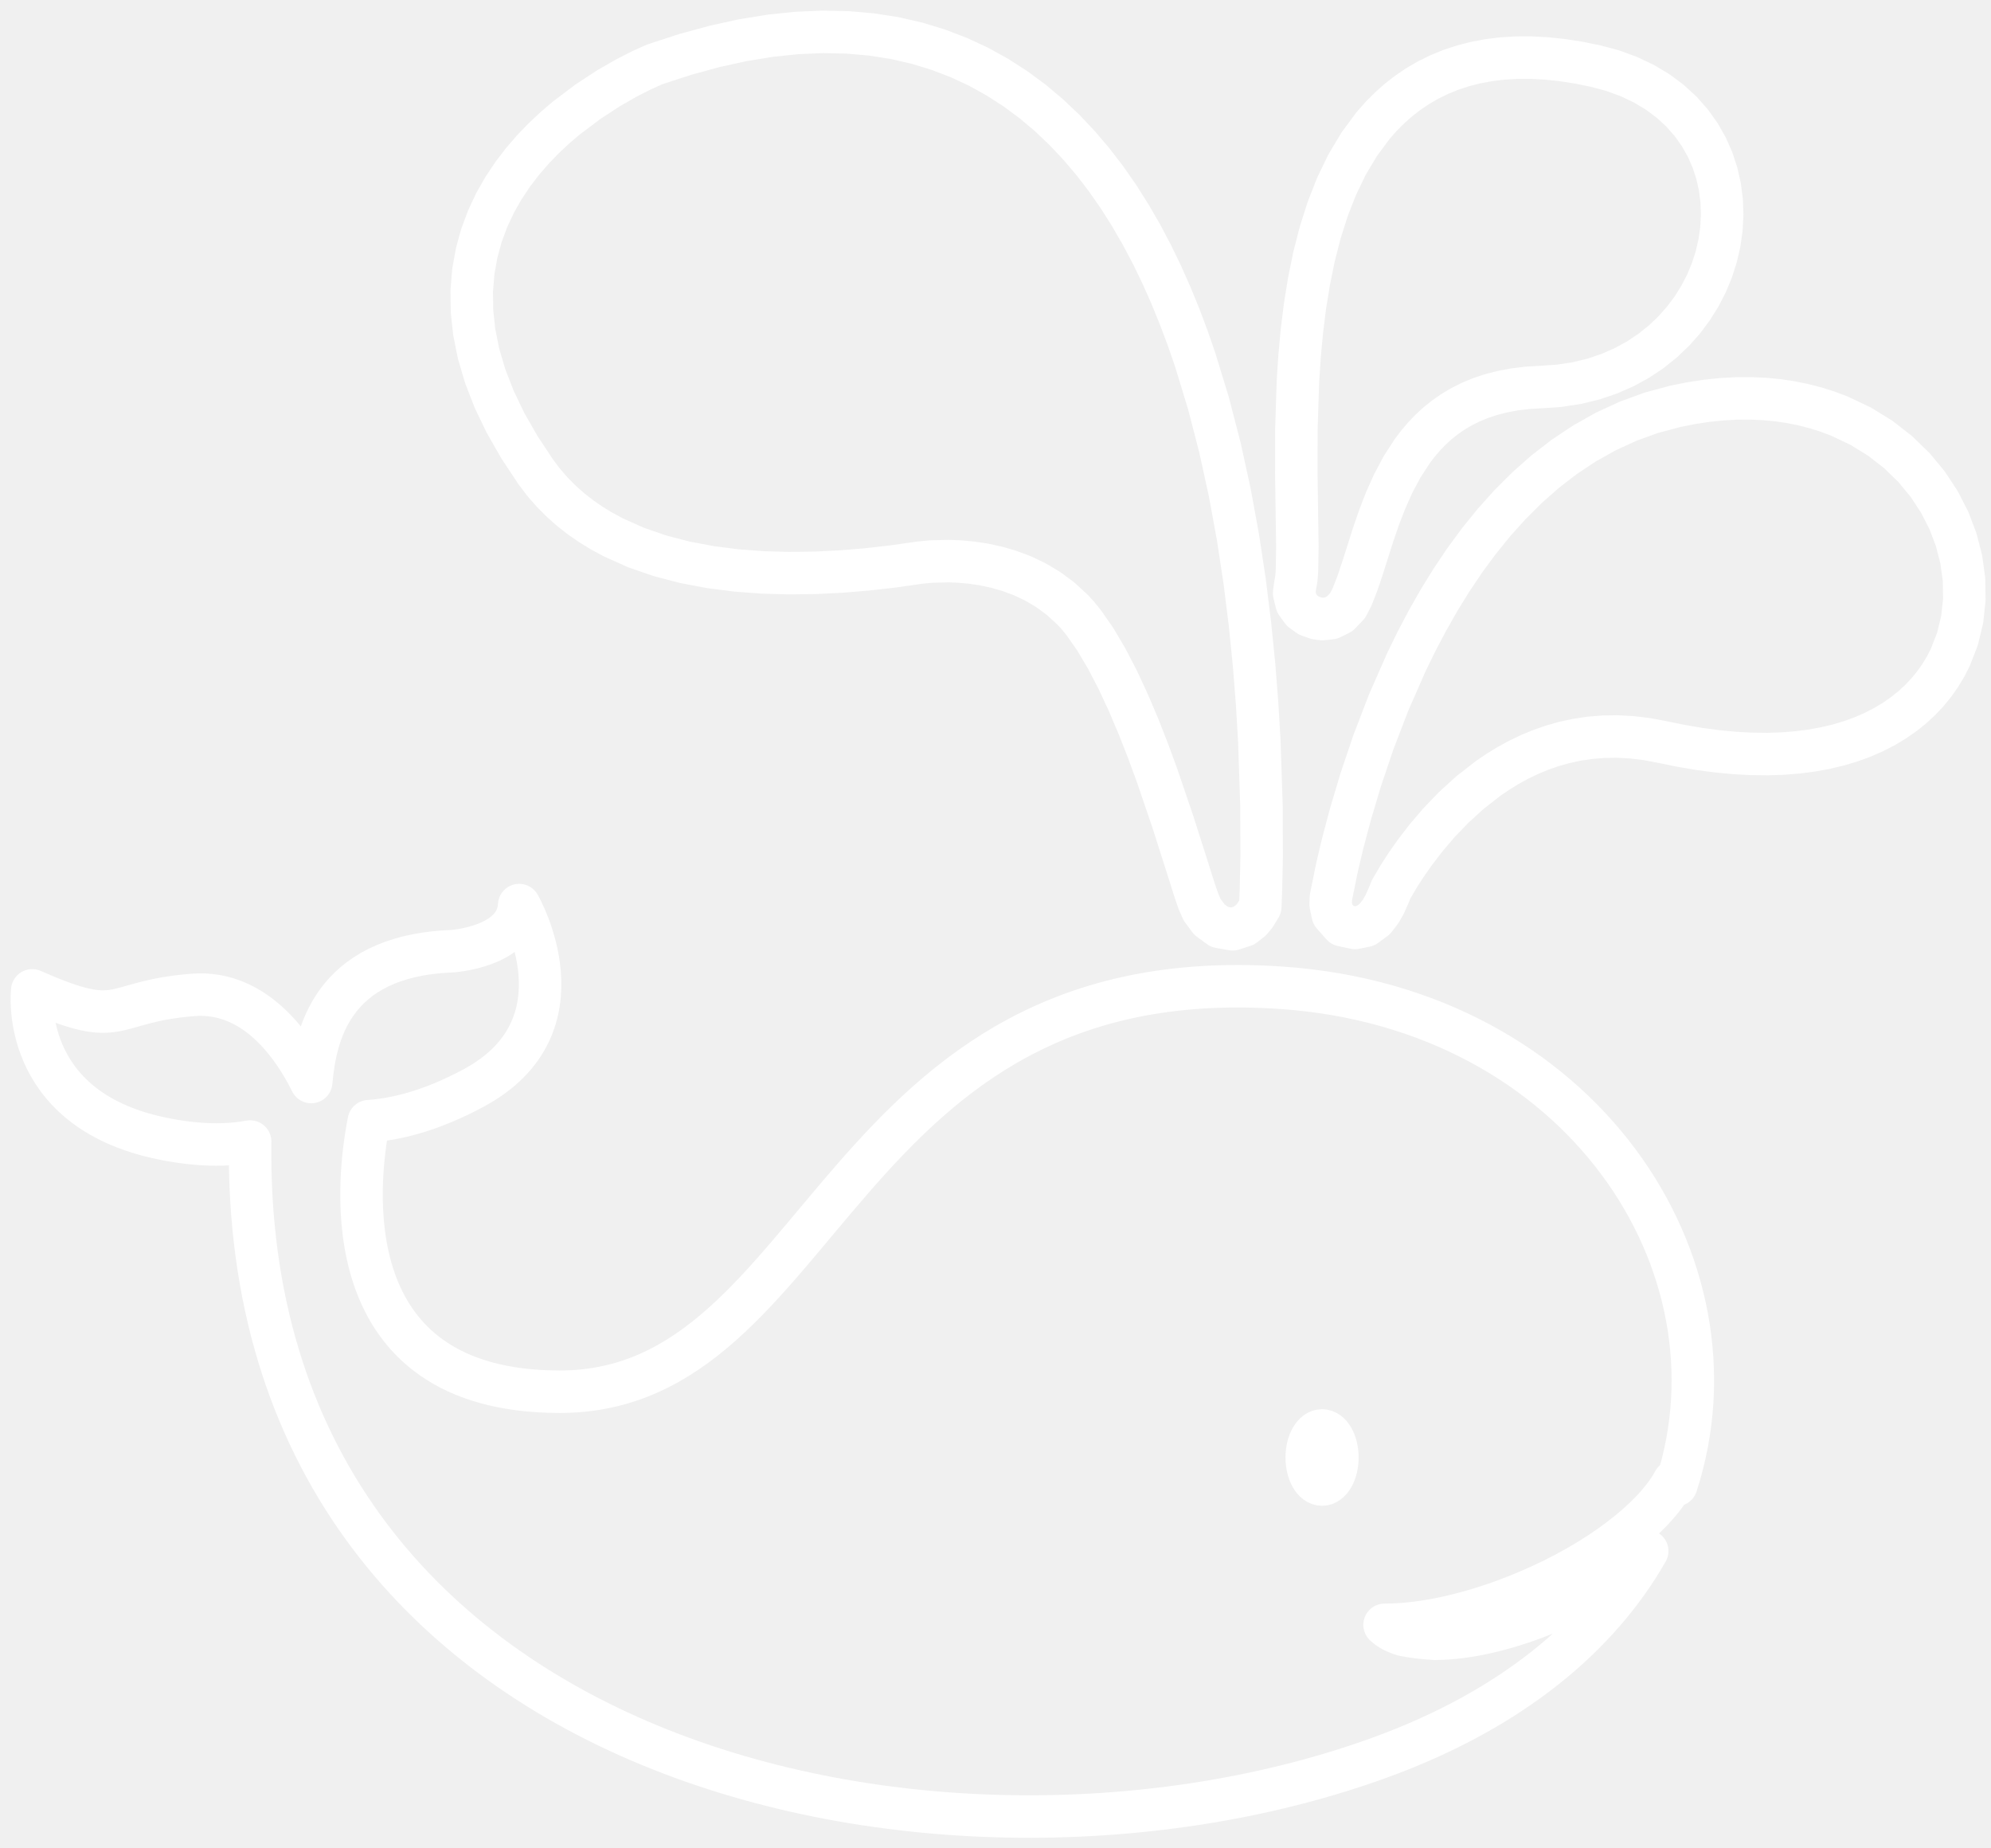
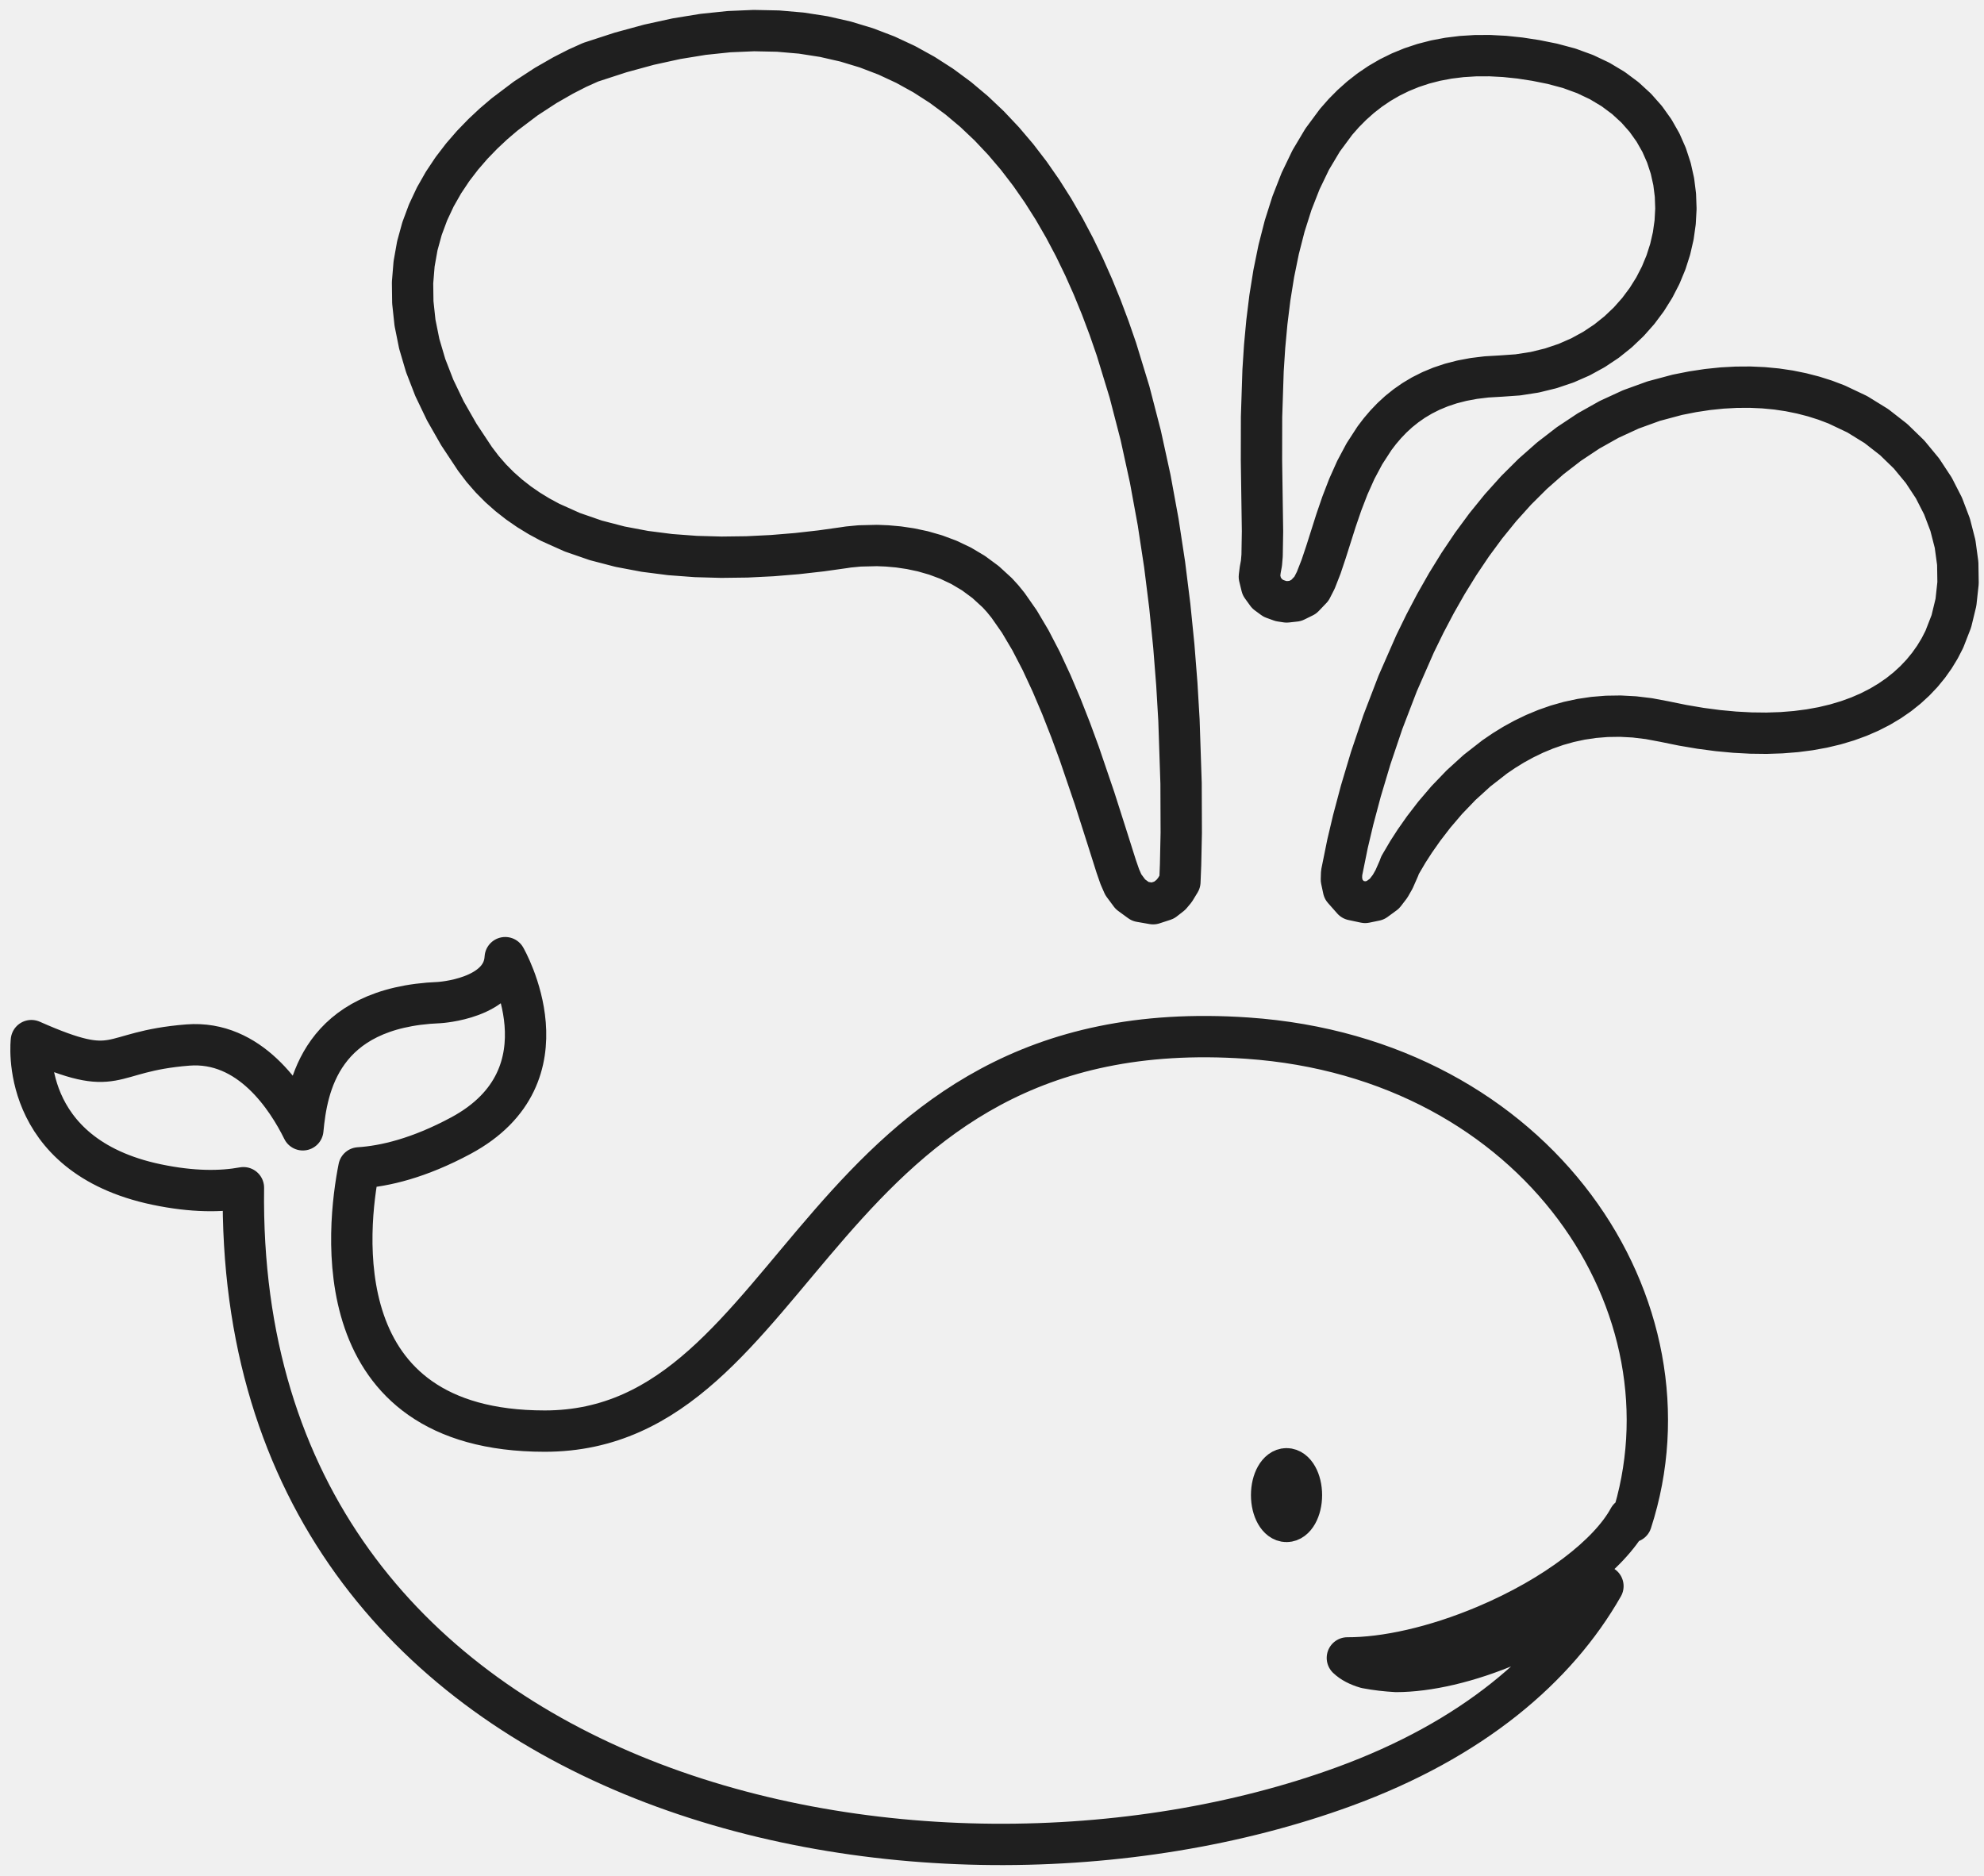
- <svg xmlns="http://www.w3.org/2000/svg" width="125px" height="116px" viewBox="0 0 125 116" version="1.1">
+ <svg xmlns="http://www.w3.org/2000/svg" width="128px" height="121px" viewBox="0 0 128 121" version="1.1">
  <defs />
  <g id="Page-1" stroke="none" stroke-width="1" fill="none" fill-rule="evenodd">
-     <g id="Artboard-1" transform="translate(-666, -1249)" stroke="#FFFFFF" stroke-width="2.667" stroke-linecap="round" stroke-linejoin="round">
-       <path d="M749.002,1338.789 C749.533,1338.789 749.964,1339.55 749.964,1340.488 C749.964,1341.426 749.533,1342.186 749.002,1342.186 C748.471,1342.186 748.04,1341.426 748.04,1340.488 C748.04,1339.55 748.471,1338.789 749.002,1338.789 L749.002,1338.789 Z M756.083,1351.866 C758.101,1351.864 760.749,1351.276 763.47,1350.105 C765.904,1349.058 767.964,1347.73 769.415,1346.361 C766.415,1351.621 760.985,1356.274 752.707,1359.297 C725.45,1369.254 681.167,1360.22 681.705,1320.656 C680.276,1320.919 678.438,1320.939 676.105,1320.45 C667.129,1318.569 668.025,1311.165 668.025,1311.165 C673.823,1313.731 672.708,1311.878 678.116,1311.451 C682.118,1311.134 684.53,1314.875 685.538,1316.92 C685.796,1314.176 686.665,1309.017 694.345,1308.71 C694.345,1308.71 698.453,1308.469 698.595,1305.813 C698.595,1305.813 702.98,1313.399 695.733,1317.296 C693.021,1318.753 690.814,1319.27 689.156,1319.376 C688.408,1323.158 686.824,1336.359 701.144,1336.359 C717.86,1336.359 718.426,1309.074 746.473,1311.005 L746.473,1311.005 C765.245,1312.298 775.746,1328.357 771.244,1342.213 C771.198,1342.122 771.144,1342.036 771.097,1341.975 C769.829,1344.312 766.353,1347.014 761.837,1348.919 C758.544,1350.308 755.34,1351.002 752.927,1350.992 C753.217,1351.271 753.623,1351.483 754.143,1351.634 C754.798,1351.759 755.451,1351.832 756.083,1351.866 L756.083,1351.866 Z M743.395,1307.332 L742.567,1307.188 L741.929,1306.722 L741.471,1306.105 L741.244,1305.585 L741.015,1304.925 L740.424,1303.06 L739.624,1300.553 L738.632,1297.642 L738.074,1296.124 L737.475,1294.598 L736.839,1293.102 L736.173,1291.668 L735.479,1290.333 L734.767,1289.13 L734.036,1288.082 L733.687,1287.652 L733.343,1287.275 L732.586,1286.58 L731.808,1286.005 L731.004,1285.527 L730.185,1285.139 L729.361,1284.832 L728.542,1284.597 L727.741,1284.427 L726.971,1284.313 L726.245,1284.248 L725.589,1284.221 L724.461,1284.248 L723.738,1284.317 L723.476,1284.357 L721.98,1284.567 L720.421,1284.743 L718.821,1284.875 L717.191,1284.956 L715.543,1284.977 L713.888,1284.931 L712.239,1284.808 L710.606,1284.599 L709.001,1284.296 L707.435,1283.888 L705.921,1283.364 L704.487,1282.721 L703.777,1282.337 L703.103,1281.925 L702.452,1281.476 L701.828,1280.988 L701.233,1280.46 L700.669,1279.892 L700.138,1279.283 L699.646,1278.634 L698.605,1277.063 L697.733,1275.537 L697.021,1274.052 L696.461,1272.608 L696.048,1271.206 L695.774,1269.847 L695.633,1268.532 L695.616,1267.265 L695.716,1266.048 L695.923,1264.885 L696.227,1263.778 L696.617,1262.729 L697.081,1261.739 L697.61,1260.809 L698.191,1259.937 L698.815,1259.123 L699.472,1258.365 L700.152,1257.663 L700.845,1257.014 L701.553,1256.411 L702.916,1255.382 L704.204,1254.541 L705.335,1253.893 L706.244,1253.428 L707.106,1253.04 L709.035,1252.412 L710.866,1251.912 L712.642,1251.523 L714.361,1251.243 L716.027,1251.07 L717.639,1251 L719.197,1251.032 L720.703,1251.162 L722.155,1251.388 L723.554,1251.707 L724.9,1252.116 L726.192,1252.61 L727.43,1253.185 L728.613,1253.839 L729.744,1254.566 L730.821,1255.362 L731.846,1256.223 L732.82,1257.145 L733.743,1258.123 L734.619,1259.153 L735.447,1260.232 L736.229,1261.356 L736.967,1262.522 L737.663,1263.725 L738.318,1264.962 L738.933,1266.231 L739.51,1267.527 L740.05,1268.849 L740.555,1270.191 L741.029,1271.559 L741.871,1274.313 L742.595,1277.11 L743.208,1279.916 L743.719,1282.704 L744.137,1285.45 L744.471,1288.127 L744.731,1290.709 L744.925,1293.17 L745.062,1295.491 L745.198,1299.569 L745.21,1302.755 L745.166,1304.829 L745.122,1305.921 L744.798,1306.452 L744.537,1306.763 L744.101,1307.102 L743.395,1307.332 L743.395,1307.332 Z M751.074,1307.249 L750.273,1307.079 L749.676,1306.404 L749.542,1305.777 L749.556,1305.343 L749.94,1303.453 L750.303,1301.921 L750.797,1300.064 L751.433,1297.937 L752.221,1295.603 L753.174,1293.121 L754.296,1290.564 L754.933,1289.26 L755.614,1287.966 L756.345,1286.68 L757.128,1285.412 L757.964,1284.168 L758.856,1282.957 L759.805,1281.787 L760.814,1280.665 L761.884,1279.6 L763.017,1278.6 L764.215,1277.675 L765.481,1276.834 L766.814,1276.085 L768.217,1275.44 L769.688,1274.906 L771.213,1274.498 L772.205,1274.302 L773.162,1274.157 L774.098,1274.061 L775.012,1274.01 L775.904,1274.005 L776.773,1274.043 L777.619,1274.124 L778.44,1274.245 L779.236,1274.407 L780.007,1274.606 L780.752,1274.842 L781.486,1275.12 L782.822,1275.753 L784.058,1276.516 L785.173,1277.386 L786.165,1278.35 L787.029,1279.394 L787.761,1280.507 L788.358,1281.674 L788.817,1282.883 L789.135,1284.122 L789.306,1285.378 L789.326,1286.638 L789.19,1287.888 L788.893,1289.113 L788.441,1290.274 L788.137,1290.865 L787.801,1291.418 L787.423,1291.952 L787.004,1292.463 L786.543,1292.951 L786.04,1293.412 L785.498,1293.845 L784.915,1294.248 L784.292,1294.62 L783.63,1294.959 L782.93,1295.263 L782.192,1295.531 L781.416,1295.763 L780.602,1295.957 L779.75,1296.112 L778.86,1296.227 L777.932,1296.301 L776.966,1296.333 L775.962,1296.321 L774.919,1296.266 L773.836,1296.164 L772.714,1296.016 L771.552,1295.819 L770.381,1295.58 L769.38,1295.392 L768.443,1295.279 L767.538,1295.231 L766.663,1295.244 L765.819,1295.313 L765.002,1295.434 L764.213,1295.604 L763.451,1295.82 L762.715,1296.077 L762.005,1296.372 L761.32,1296.703 L760.661,1297.064 L760.028,1297.454 L759.431,1297.86 L758.284,1298.755 L757.256,1299.692 L756.339,1300.647 L755.536,1301.588 L754.848,1302.482 L754.277,1303.295 L753.829,1303.989 L753.325,1304.847 L753.249,1305.055 L752.938,1305.76 L752.683,1306.207 L752.319,1306.682 L751.73,1307.114 L751.074,1307.249 L751.074,1307.249 Z M749.013,1287.862 L748.629,1287.804 L748.152,1287.631 L747.744,1287.331 L747.401,1286.857 L747.249,1286.236 L747.305,1285.79 L747.384,1285.364 L747.426,1284.869 L747.452,1283.304 L747.385,1278.722 L747.39,1275.923 L747.488,1272.927 L747.589,1271.371 L747.734,1269.806 L747.928,1268.236 L748.179,1266.673 L748.494,1265.127 L748.882,1263.611 L749.35,1262.135 L749.908,1260.71 L750.563,1259.35 L751.328,1258.066 L752.199,1256.889 L752.7,1256.32 L753.222,1255.793 L753.777,1255.298 L754.367,1254.837 L754.991,1254.414 L755.65,1254.031 L756.342,1253.689 L757.069,1253.391 L757.829,1253.14 L758.622,1252.935 L759.447,1252.78 L760.304,1252.674 L761.194,1252.619 L762.116,1252.616 L763.071,1252.666 L764.059,1252.769 L765.081,1252.926 L766.152,1253.141 L767.24,1253.432 L768.264,1253.806 L769.209,1254.254 L770.075,1254.773 L770.86,1255.358 L771.562,1256.003 L772.179,1256.701 L772.71,1257.446 L773.156,1258.23 L773.515,1259.046 L773.79,1259.887 L773.982,1260.746 L774.092,1261.617 L774.123,1262.494 L774.075,1263.371 L773.952,1264.243 L773.754,1265.105 L773.483,1265.953 L773.141,1266.78 L772.728,1267.582 L772.245,1268.355 L771.695,1269.091 L771.078,1269.787 L770.395,1270.436 L769.648,1271.034 L768.838,1271.573 L767.967,1272.05 L767.039,1272.457 L766.054,1272.79 L765.016,1273.043 L763.927,1273.212 L762.835,1273.289 L761.907,1273.343 L761.084,1273.443 L760.317,1273.587 L759.602,1273.771 L758.938,1273.993 L758.319,1274.25 L757.744,1274.539 L757.208,1274.858 L756.709,1275.206 L756.242,1275.58 L755.807,1275.98 L755.401,1276.404 L755.021,1276.85 L754.676,1277.303 L754.027,1278.304 L753.472,1279.345 L752.991,1280.42 L752.571,1281.509 L752.2,1282.589 L751.546,1284.649 L751.23,1285.591 L750.888,1286.465 L750.609,1287.011 L750.113,1287.53 L749.564,1287.802 L749.013,1287.862 L749.013,1287.862 Z" id="Shape" />
+     <g id="Artboard-dark" transform="translate(-977, -1244)" stroke="#1F1F1F" stroke-width="2.667" stroke-linecap="round" stroke-linejoin="round">
+       <path d="M1060.002,1338.763 C1060.533,1338.763 1060.964,1339.523 1060.964,1340.462 C1060.964,1341.4 1060.533,1342.16 1060.002,1342.16 C1059.471,1342.16 1059.04,1341.4 1059.04,1340.462 C1059.04,1339.523 1059.471,1338.763 1060.002,1338.763 L1060.002,1338.763 Z M1067.083,1351.84 C1069.101,1351.838 1071.749,1351.25 1074.47,1350.079 C1076.904,1349.032 1078.964,1347.704 1080.415,1346.335 C1077.415,1351.595 1071.985,1356.248 1063.707,1359.271 C1036.45,1369.228 992.167,1360.194 992.705,1320.63 C991.276,1320.892 989.438,1320.913 987.105,1320.424 C978.129,1318.543 979.025,1311.139 979.025,1311.139 C984.823,1313.705 983.708,1311.852 989.116,1311.424 C993.118,1311.108 995.53,1314.849 996.538,1316.894 C996.796,1314.15 997.665,1308.991 1005.345,1308.684 C1005.345,1308.684 1009.453,1308.443 1009.595,1305.787 C1009.595,1305.787 1013.98,1313.373 1006.733,1317.27 C1004.021,1318.727 1001.814,1319.244 1000.156,1319.35 C999.408,1323.132 997.824,1336.333 1012.144,1336.333 C1028.86,1336.333 1029.426,1309.048 1057.473,1310.979 L1057.473,1310.979 C1076.245,1312.272 1086.746,1328.331 1082.244,1342.187 C1082.198,1342.096 1082.144,1342.01 1082.097,1341.948 C1080.829,1344.286 1077.353,1346.988 1072.837,1348.892 C1069.544,1350.282 1066.34,1350.976 1063.927,1350.966 C1064.217,1351.245 1064.623,1351.457 1065.143,1351.608 C1065.798,1351.733 1066.451,1351.806 1067.083,1351.84 L1067.083,1351.84 Z M1051.395,1302.306 L1050.567,1302.162 L1049.929,1301.696 L1049.471,1301.079 L1049.244,1300.559 L1049.015,1299.899 L1048.424,1298.034 L1047.624,1295.527 L1046.632,1292.616 L1046.074,1291.098 L1045.475,1289.572 L1044.839,1288.076 L1044.173,1286.642 L1043.479,1285.306 L1042.767,1284.104 L1042.036,1283.056 L1041.687,1282.625 L1041.343,1282.248 L1040.586,1281.554 L1039.808,1280.979 L1039.004,1280.501 L1038.185,1280.113 L1037.361,1279.806 L1036.542,1279.571 L1035.741,1279.401 L1034.971,1279.287 L1034.245,1279.222 L1033.589,1279.195 L1032.461,1279.222 L1031.738,1279.291 L1031.476,1279.331 L1029.98,1279.541 L1028.421,1279.717 L1026.821,1279.849 L1025.191,1279.93 L1023.543,1279.951 L1021.888,1279.905 L1020.239,1279.782 L1018.606,1279.573 L1017.001,1279.27 L1015.435,1278.862 L1013.921,1278.338 L1012.487,1277.695 L1011.777,1277.311 L1011.103,1276.899 L1010.452,1276.449 L1009.828,1275.961 L1009.233,1275.434 L1008.669,1274.866 L1008.138,1274.256 L1007.646,1273.608 L1006.605,1272.037 L1005.733,1270.51 L1005.021,1269.026 L1004.461,1267.582 L1004.048,1266.18 L1003.774,1264.821 L1003.633,1263.506 L1003.616,1262.239 L1003.716,1261.022 L1003.923,1259.859 L1004.227,1258.752 L1004.617,1257.703 L1005.081,1256.713 L1005.61,1255.783 L1006.191,1254.911 L1006.815,1254.097 L1007.472,1253.339 L1008.152,1252.637 L1008.845,1251.988 L1009.553,1251.385 L1010.916,1250.355 L1012.204,1249.515 L1013.335,1248.867 L1014.244,1248.402 L1015.106,1248.014 L1017.035,1247.386 L1018.866,1246.886 L1020.642,1246.497 L1022.361,1246.217 L1024.027,1246.043 L1025.639,1245.974 L1027.197,1246.006 L1028.703,1246.136 L1030.155,1246.362 L1031.554,1246.681 L1032.9,1247.089 L1034.192,1247.583 L1035.429,1248.159 L1036.613,1248.813 L1037.744,1249.54 L1038.821,1250.336 L1039.846,1251.197 L1040.82,1252.119 L1041.743,1253.097 L1042.619,1254.127 L1043.447,1255.206 L1044.229,1256.33 L1044.967,1257.495 L1045.663,1258.699 L1046.318,1259.936 L1046.933,1261.205 L1047.51,1262.501 L1048.05,1263.822 L1048.555,1265.165 L1049.029,1266.533 L1049.871,1269.287 L1050.595,1272.084 L1051.208,1274.89 L1051.719,1277.678 L1052.137,1280.424 L1052.471,1283.1 L1052.731,1285.683 L1052.925,1288.144 L1053.062,1290.464 L1053.198,1294.543 L1053.21,1297.729 L1053.166,1299.803 L1053.122,1300.895 L1052.798,1301.426 L1052.537,1301.737 L1052.101,1302.076 L1051.395,1302.306 L1051.395,1302.306 Z M1065.074,1302.223 L1064.273,1302.053 L1063.676,1301.378 L1063.542,1300.751 L1063.556,1300.317 L1063.94,1298.427 L1064.303,1296.895 L1064.797,1295.038 L1065.433,1292.911 L1066.221,1290.576 L1067.174,1288.095 L1068.296,1285.538 L1068.933,1284.234 L1069.614,1282.94 L1070.345,1281.654 L1071.128,1280.386 L1071.964,1279.142 L1072.856,1277.931 L1073.805,1276.761 L1074.814,1275.639 L1075.884,1274.574 L1077.017,1273.574 L1078.215,1272.649 L1079.481,1271.808 L1080.814,1271.059 L1082.217,1270.413 L1083.688,1269.88 L1085.213,1269.472 L1086.205,1269.276 L1087.162,1269.131 L1088.098,1269.034 L1089.012,1268.984 L1089.904,1268.978 L1090.773,1269.017 L1091.619,1269.097 L1092.44,1269.219 L1093.236,1269.381 L1094.007,1269.58 L1094.752,1269.816 L1095.486,1270.094 L1096.822,1270.727 L1098.058,1271.49 L1099.173,1272.36 L1100.165,1273.323 L1101.029,1274.368 L1101.761,1275.48 L1102.358,1276.648 L1102.817,1277.857 L1103.135,1279.096 L1103.306,1280.352 L1103.326,1281.612 L1103.19,1282.862 L1102.893,1284.087 L1102.441,1285.248 L1102.137,1285.839 L1101.801,1286.392 L1101.423,1286.925 L1101.004,1287.437 L1100.543,1287.924 L1100.04,1288.386 L1099.498,1288.819 L1098.915,1289.222 L1098.292,1289.594 L1097.63,1289.933 L1096.93,1290.237 L1096.192,1290.505 L1095.416,1290.737 L1094.602,1290.931 L1093.75,1291.086 L1092.86,1291.201 L1091.932,1291.275 L1090.966,1291.307 L1089.962,1291.295 L1088.919,1291.239 L1087.836,1291.138 L1086.714,1290.99 L1085.552,1290.793 L1084.381,1290.554 L1083.38,1290.366 L1082.443,1290.253 L1081.538,1290.205 L1080.663,1290.218 L1079.819,1290.287 L1079.002,1290.408 L1078.213,1290.578 L1077.451,1290.793 L1076.715,1291.051 L1076.005,1291.346 L1075.32,1291.677 L1074.661,1292.038 L1074.028,1292.428 L1073.431,1292.834 L1072.284,1293.729 L1071.256,1294.665 L1070.339,1295.62 L1069.536,1296.561 L1068.848,1297.455 L1068.277,1298.269 L1067.829,1298.963 L1067.325,1299.821 L1067.249,1300.029 L1066.938,1300.734 L1066.683,1301.181 L1066.319,1301.656 L1065.73,1302.087 L1065.074,1302.223 L1065.074,1302.223 Z M1060.013,1282.836 L1059.629,1282.778 L1059.152,1282.605 L1058.744,1282.305 L1058.401,1281.831 L1058.249,1281.21 L1058.305,1280.764 L1058.384,1280.338 L1058.426,1279.843 L1058.452,1278.278 L1058.385,1273.696 L1058.39,1270.897 L1058.488,1267.901 L1058.589,1266.345 L1058.734,1264.78 L1058.928,1263.21 L1059.179,1261.646 L1059.494,1260.101 L1059.882,1258.585 L1060.35,1257.109 L1060.908,1255.684 L1061.563,1254.324 L1062.328,1253.04 L1063.199,1251.863 L1063.7,1251.293 L1064.222,1250.767 L1064.777,1250.272 L1065.367,1249.811 L1065.991,1249.388 L1066.65,1249.004 L1067.342,1248.663 L1068.069,1248.365 L1068.829,1248.113 L1069.622,1247.909 L1070.447,1247.754 L1071.304,1247.648 L1072.194,1247.593 L1073.116,1247.59 L1074.071,1247.64 L1075.059,1247.743 L1076.081,1247.9 L1077.152,1248.115 L1078.24,1248.406 L1079.264,1248.78 L1080.209,1249.228 L1081.075,1249.747 L1081.86,1250.332 L1082.562,1250.977 L1083.179,1251.675 L1083.71,1252.42 L1084.156,1253.204 L1084.515,1254.02 L1084.79,1254.861 L1084.982,1255.72 L1085.092,1256.591 L1085.123,1257.468 L1085.075,1258.345 L1084.952,1259.217 L1084.754,1260.079 L1084.483,1260.927 L1084.141,1261.754 L1083.728,1262.556 L1083.245,1263.328 L1082.695,1264.065 L1082.078,1264.761 L1081.395,1265.41 L1080.648,1266.008 L1079.838,1266.547 L1078.967,1267.024 L1078.039,1267.431 L1077.054,1267.763 L1076.016,1268.017 L1074.927,1268.186 L1073.835,1268.263 L1072.907,1268.317 L1072.084,1268.417 L1071.317,1268.561 L1070.602,1268.745 L1069.938,1268.967 L1069.319,1269.224 L1068.744,1269.513 L1068.208,1269.832 L1067.709,1270.18 L1067.242,1270.554 L1066.807,1270.954 L1066.401,1271.378 L1066.021,1271.824 L1065.676,1272.277 L1065.027,1273.278 L1064.472,1274.319 L1063.991,1275.394 L1063.571,1276.483 L1063.2,1277.563 L1062.546,1279.623 L1062.23,1280.565 L1061.888,1281.439 L1061.609,1281.985 L1061.113,1282.504 L1060.564,1282.775 L1060.013,1282.836 L1060.013,1282.836 Z" id="Shape" />
    </g>
  </g>
</svg>
